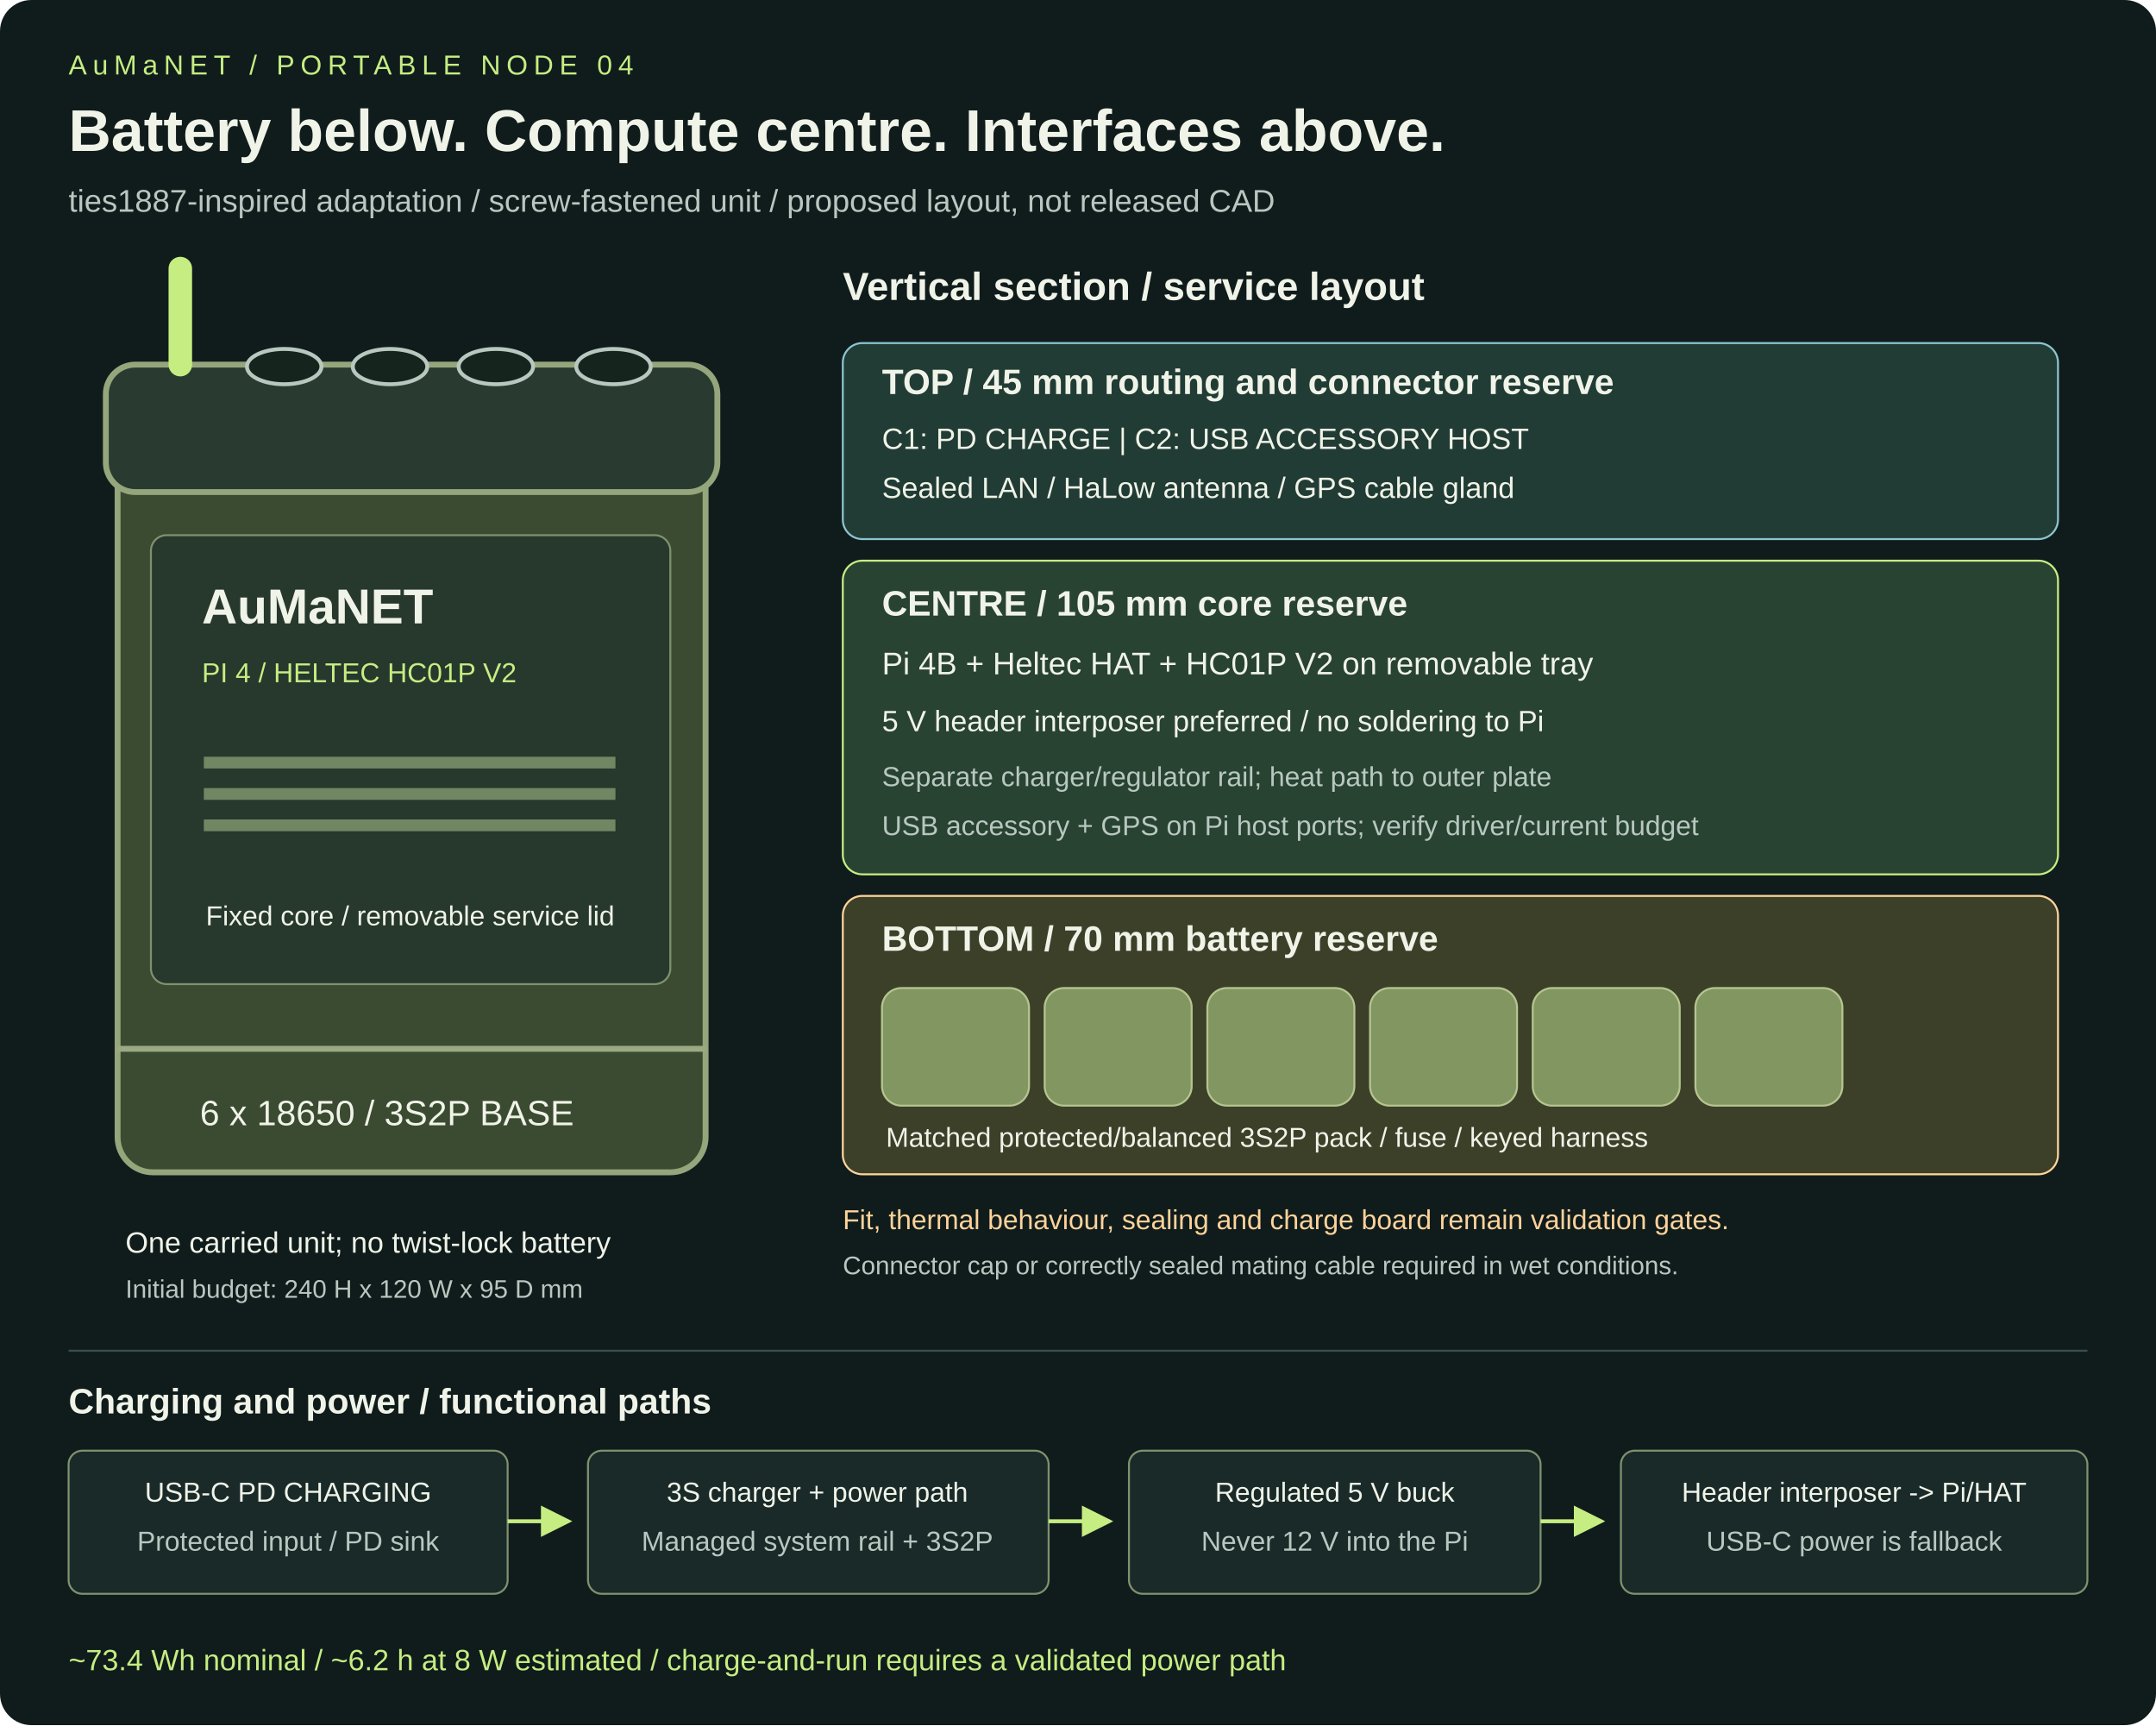
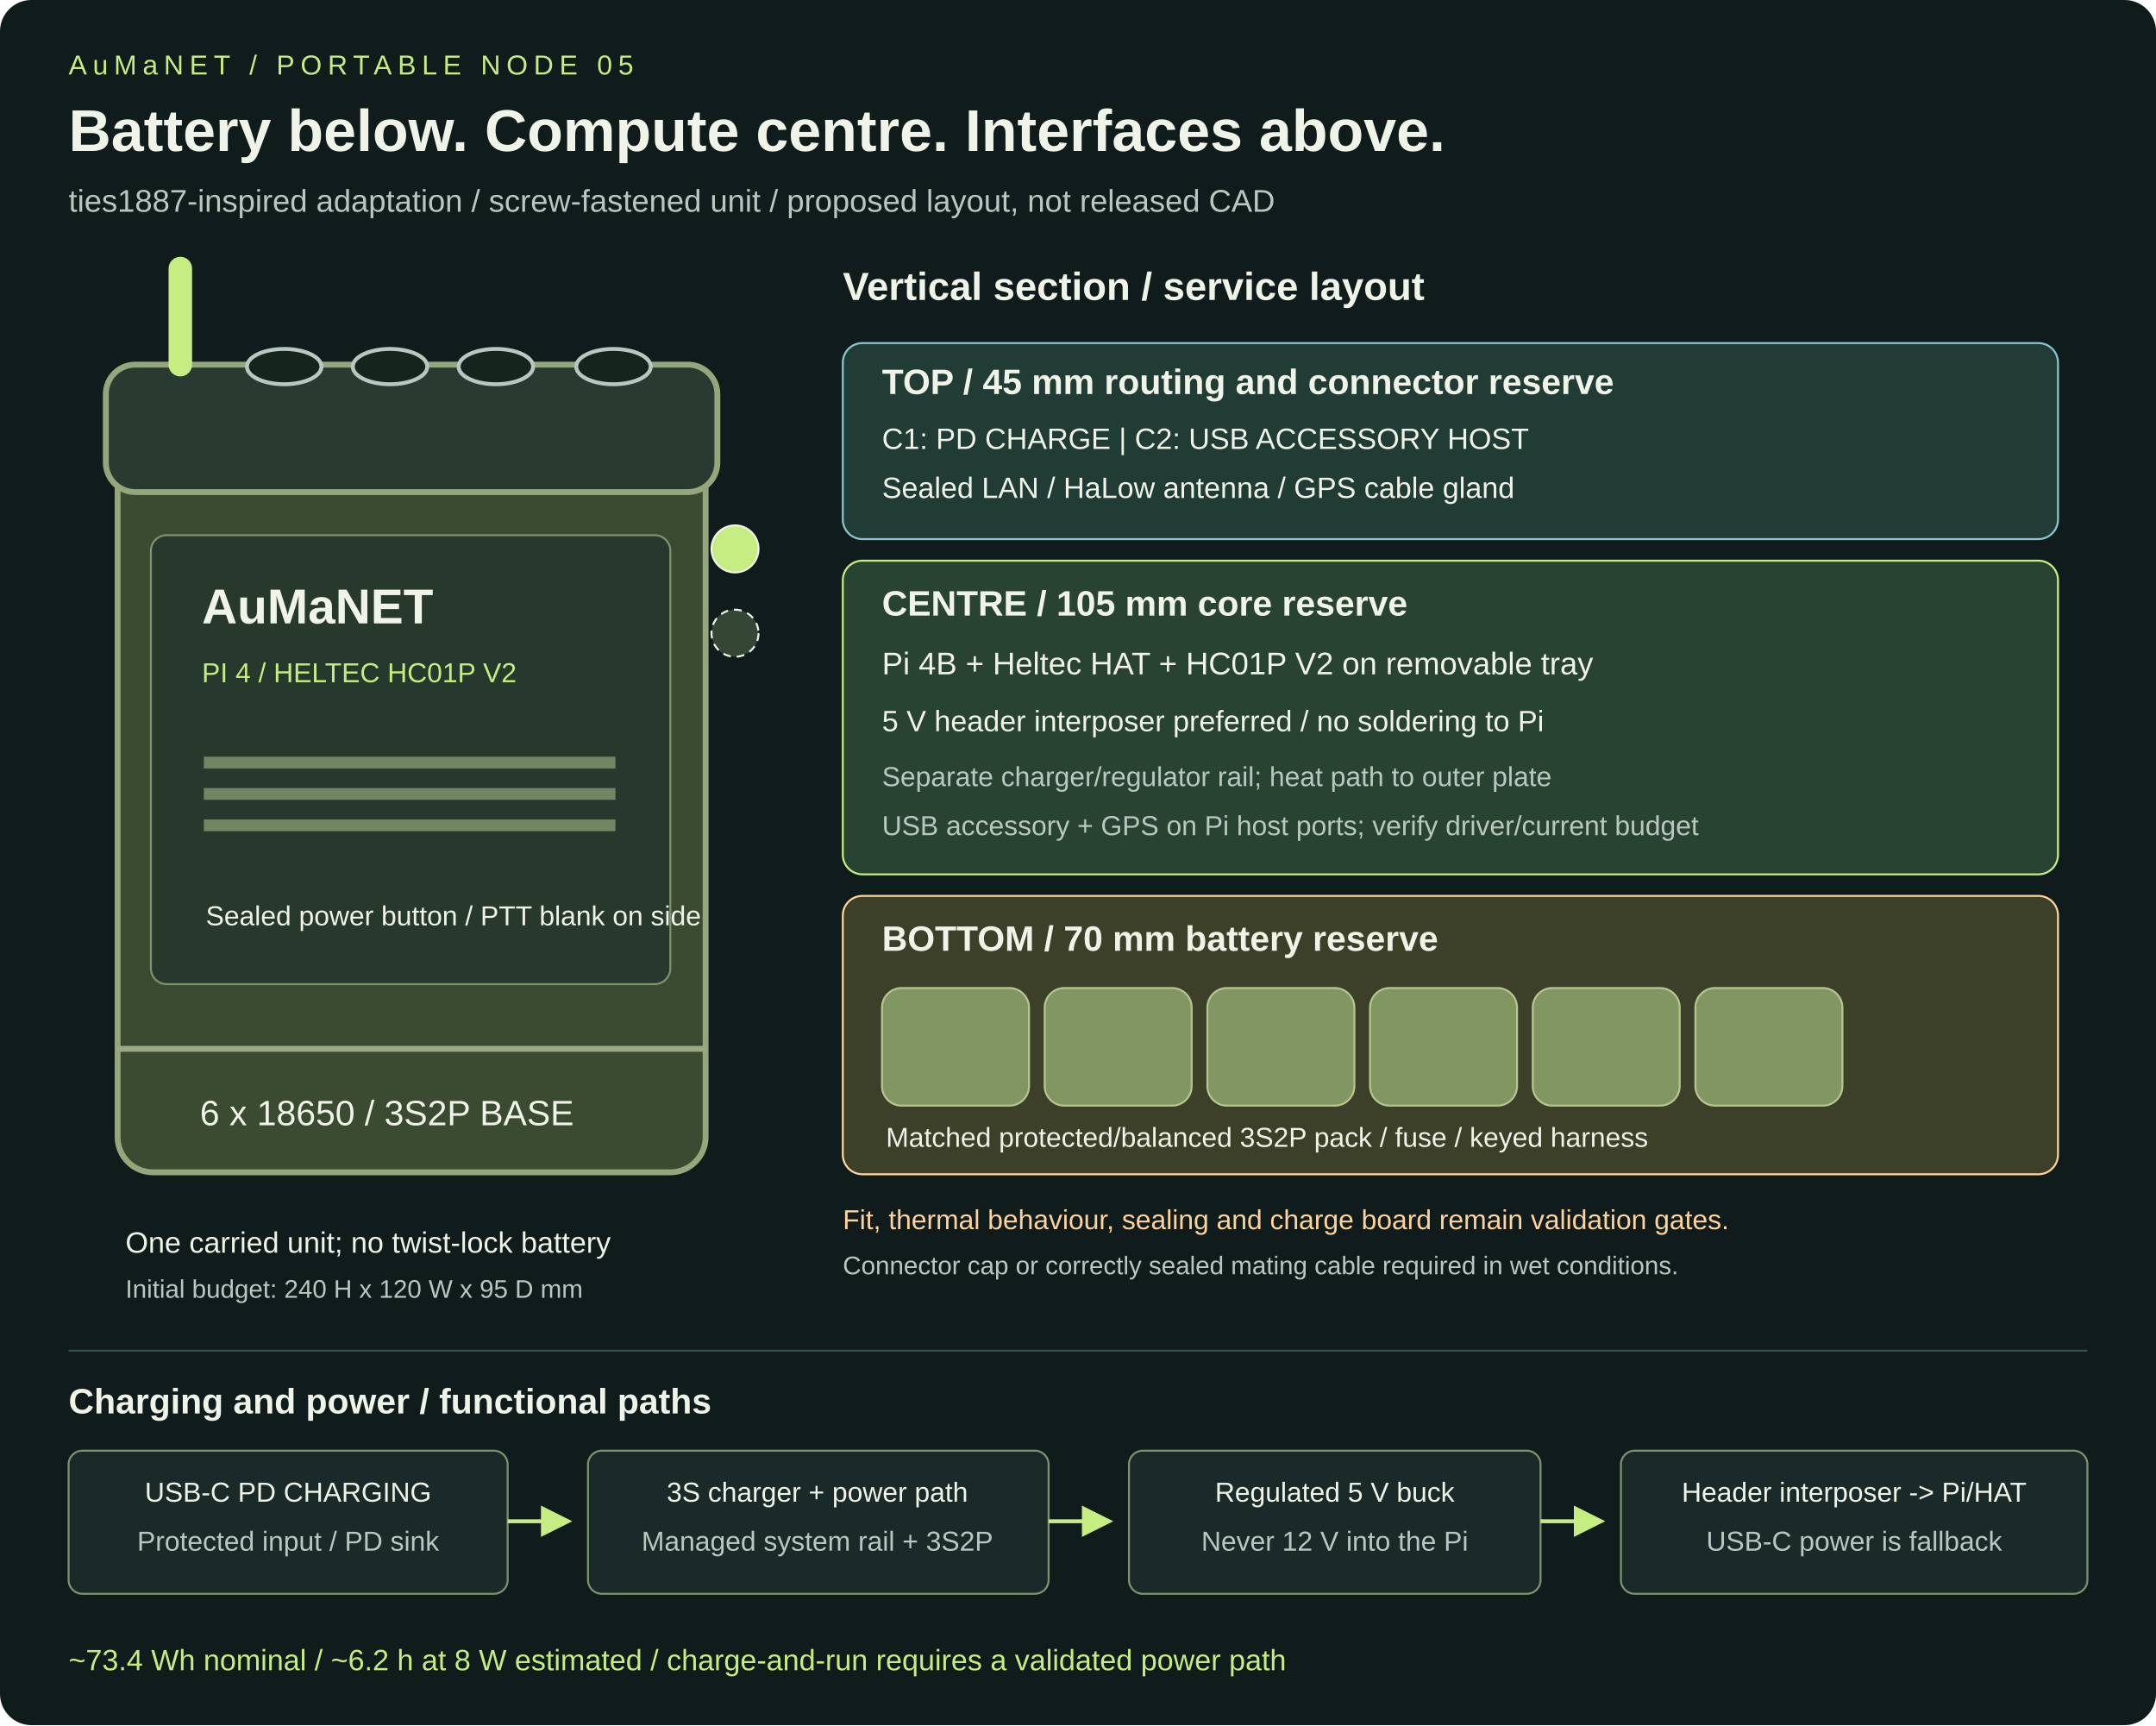
<svg xmlns="http://www.w3.org/2000/svg" viewBox="0 0 1100 880" role="img" aria-labelledby="t d">
  <defs>
    <marker id="a" markerWidth="8" markerHeight="8" refX="7" refY="4" orient="auto">
      <path d="M0 0L8 4L0 8" fill="#c6ed82" />
    </marker>
  </defs>
  <rect width="1100" height="880" rx="16" fill="#101c1c" />
  <g font-family="Arial,sans-serif" fill="#f0f3e8">
-     <text x="35" y="38" font-size="14" letter-spacing="3" fill="#c6ed82">AuMaNET / PORTABLE NODE 04</text>
+     <text x="35" y="38" font-size="14" letter-spacing="3" fill="#c6ed82">AuMaNET / PORTABLE NODE 05</text>
    <text x="35" y="77" font-size="30" font-weight="bold">Battery below. Compute centre. Interfaces above.</text>
    <text x="35" y="108" font-size="16" fill="#b8c8c0">ties1887-inspired adaptation / screw-fastened unit / proposed layout, not released CAD</text>
    <rect x="60" y="228" width="300" height="370" rx="18" fill="#3b4b31" stroke="#95a67c" stroke-width="3" />
    <path d="M60 535H360" stroke="#9baa83" stroke-width="3" />
    <rect x="54" y="186" width="312" height="65" rx="15" fill="#293b30" stroke="#95a67c" stroke-width="3" />
    <rect x="77" y="273" width="265" height="229" rx="8" fill="#27382d" stroke="#7e926e" />
    <text x="103" y="318" font-size="25" font-weight="bold">AuMaNET</text>
+     <circle cx="375" cy="280" r="12" fill="#c6ed82" stroke="#f0f3e8" />
+     <circle cx="375" cy="323" r="12" fill="#344735" stroke="#f0f3e8" stroke-dasharray="4 3" />
    <text x="103" y="348" font-size="14" fill="#c6ed82">PI 4 / HELTEC HC01P V2</text>
    <path d="M104 389H314M104 405H314M104 421H314" stroke="#718763" stroke-width="6" />
-     <text x="105" y="472" font-size="14">Fixed core / removable service lid</text>
+     <text x="105" y="472" font-size="14">Sealed power button / PTT blank on side</text>
    <text x="102" y="574" font-size="18">6 x 18650 / 3S2P BASE</text>
    <path d="M92 186V137" stroke="#c6ed82" stroke-width="12" stroke-linecap="round" />
    <g fill="#15251e" stroke="#b8c8c0" stroke-width="2">
      <ellipse cx="145" cy="187" rx="19" ry="9" />
      <ellipse cx="199" cy="187" rx="19" ry="9" />
      <ellipse cx="253" cy="187" rx="19" ry="9" />
      <ellipse cx="313" cy="187" rx="19" ry="9" />
    </g>
    <text x="64" y="639" font-size="15">One carried unit; no twist-lock battery</text>
    <text x="64" y="662" font-size="13" fill="#b8c8c0">Initial budget: 240 H x 120 W x 95 D mm</text>
    <text x="430" y="153" font-size="20" font-weight="bold">Vertical section / service layout</text>
    <rect x="430" y="175" width="620" height="100" rx="10" fill="#213c35" stroke="#8cc4d0" />
    <text x="450" y="201" font-size="18" font-weight="bold">TOP / 45 mm routing and connector reserve</text>
    <text x="450" y="229" font-size="15">C1: PD CHARGE   |   C2: USB ACCESSORY HOST</text>
    <text x="450" y="254" font-size="15">Sealed LAN / HaLow antenna / GPS cable gland</text>
    <rect x="430" y="286" width="620" height="160" rx="10" fill="#294333" stroke="#c6ed82" />
    <text x="450" y="314" font-size="18" font-weight="bold">CENTRE / 105 mm core reserve</text>
    <text x="450" y="344" font-size="16">Pi 4B + Heltec HAT + HC01P V2 on removable tray</text>
    <text x="450" y="373" font-size="15">5 V header interposer preferred / no soldering to Pi</text>
    <text x="450" y="401" font-size="14" fill="#b8c8c0">Separate charger/regulator rail; heat path to outer plate</text>
    <text x="450" y="426" font-size="14" fill="#b8c8c0">USB accessory + GPS on Pi host ports; verify driver/current budget</text>
    <rect x="430" y="457" width="620" height="142" rx="10" fill="#3c4029" stroke="#ffd39b" />
    <text x="450" y="485" font-size="18" font-weight="bold">BOTTOM / 70 mm battery reserve</text>
    <g fill="#819661" stroke="#b6c590">
      <rect x="450" y="504" width="75" height="60" rx="10" />
      <rect x="533" y="504" width="75" height="60" rx="10" />
      <rect x="616" y="504" width="75" height="60" rx="10" />
      <rect x="699" y="504" width="75" height="60" rx="10" />
      <rect x="782" y="504" width="75" height="60" rx="10" />
      <rect x="865" y="504" width="75" height="60" rx="10" />
    </g>
    <text x="452" y="585" font-size="14">Matched protected/balanced 3S2P pack / fuse / keyed harness</text>
    <text x="430" y="627" font-size="14" fill="#ffd39b">Fit, thermal behaviour, sealing and charge board remain validation gates.</text>
    <text x="430" y="650" font-size="13" fill="#b8c8c0">Connector cap or correctly sealed mating cable required in wet conditions.</text>
    <path d="M35 689H1065" stroke="#38504a" />
    <text x="35" y="721" font-size="18" font-weight="bold">Charging and power / functional paths</text>
    <g fill="#192a29" stroke="#7e926e">
      <rect x="35" y="740" width="224" height="73" rx="7" />
      <rect x="300" y="740" width="235" height="73" rx="7" />
      <rect x="576" y="740" width="210" height="73" rx="7" />
      <rect x="827" y="740" width="238" height="73" rx="7" />
    </g>
    <g text-anchor="middle" font-size="14">
      <text x="147" y="766">USB-C PD CHARGING</text>
      <text x="147" y="791" fill="#b8c8c0">Protected input / PD sink</text>
      <text x="417" y="766">3S charger + power path</text>
      <text x="417" y="791" fill="#b8c8c0">Managed system rail + 3S2P</text>
      <text x="681" y="766">Regulated 5 V buck</text>
      <text x="681" y="791" fill="#b8c8c0">Never 12 V into the Pi</text>
      <text x="946" y="766">Header interposer -&gt; Pi/HAT</text>
      <text x="946" y="791" fill="#b8c8c0">USB-C power is fallback</text>
    </g>
    <g stroke="#c6ed82" stroke-width="2" marker-end="url(#a)">
      <path d="M259 776H290" />
      <path d="M535 776H566" />
      <path d="M786 776H817" />
    </g>
    <text x="35" y="852" font-size="15" fill="#c6ed82">~73.4 Wh nominal / ~6.2 h at 8 W estimated / charge-and-run requires a validated power path</text>
  </g>
</svg>
